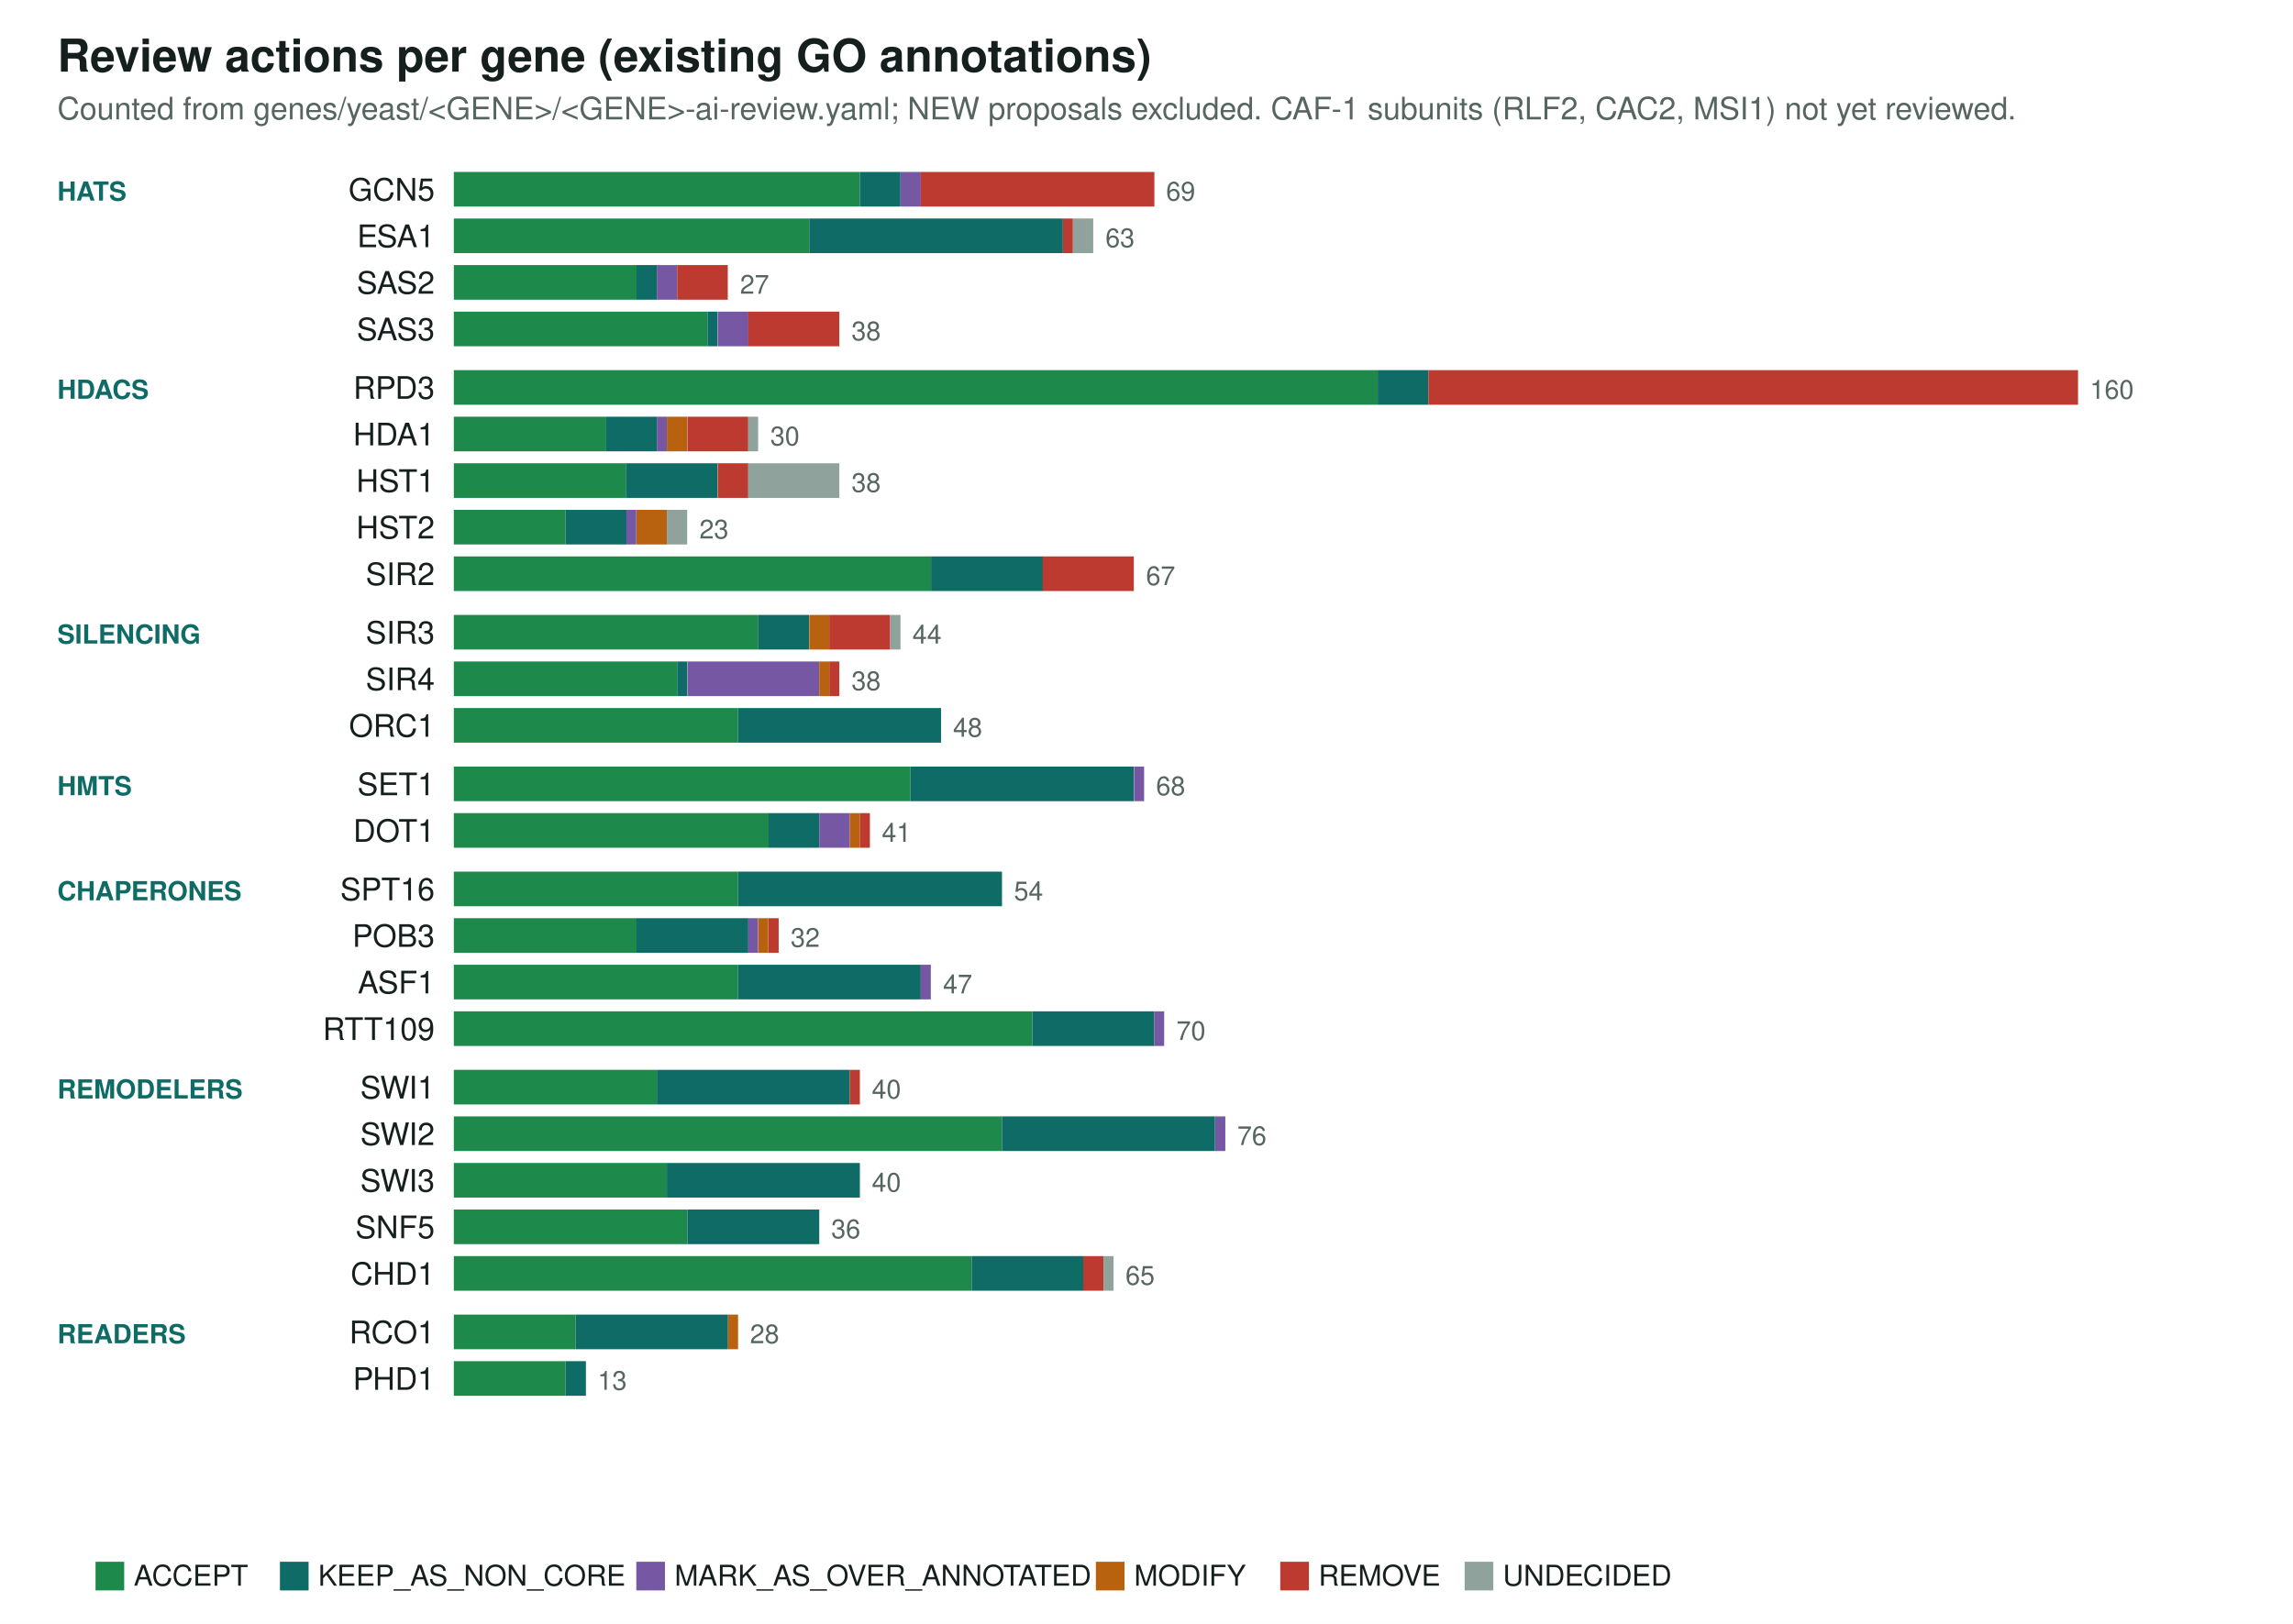
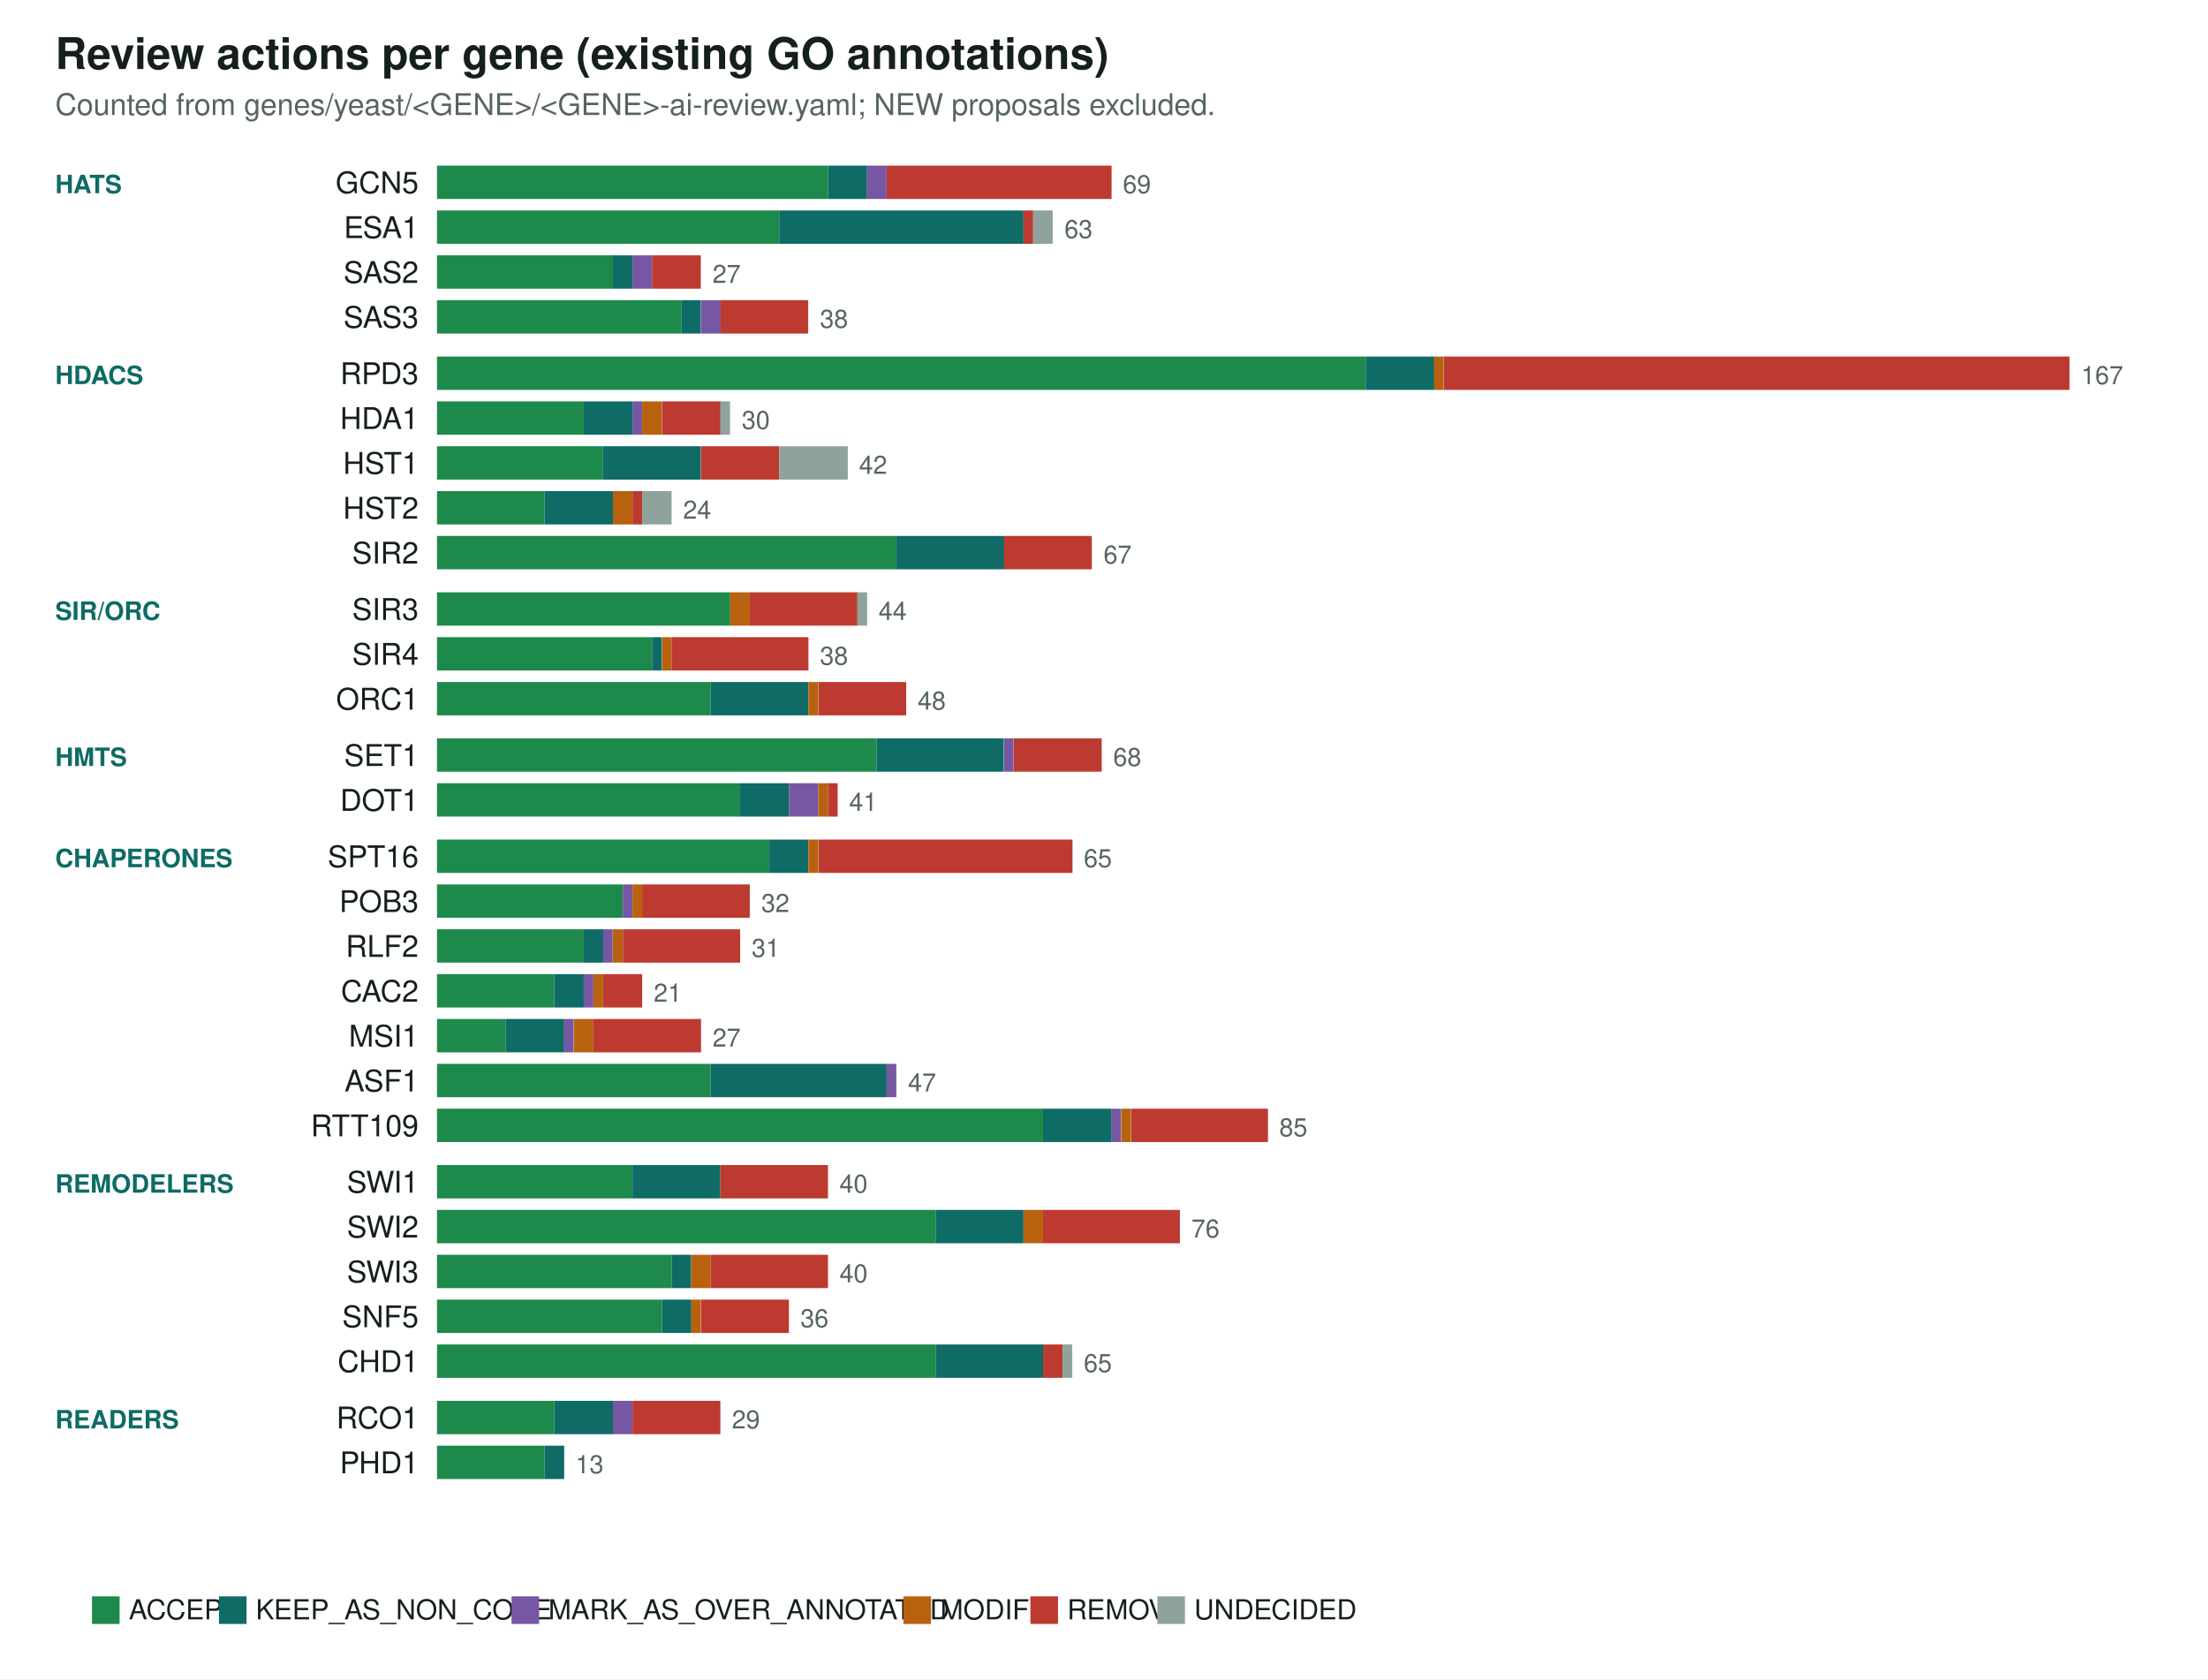
- <svg xmlns="http://www.w3.org/2000/svg" viewBox="0 0 960 680" width="960" height="680" font-family="Helvetica, Arial, sans-serif">
-   <rect width="960" height="680" fill="#ffffff" />
+ <svg xmlns="http://www.w3.org/2000/svg" viewBox="0 0 960 730" width="960" height="730" font-family="Helvetica, Arial, sans-serif">
+   <rect width="960" height="730" fill="#ffffff" />
  <text x="24" y="30" font-size="19" font-weight="bold" fill="#15201e">Review actions per gene (existing GO annotations)</text>
-   <text x="24" y="50" font-size="13" fill="#56655f">Counted from genes/yeast/&lt;GENE&gt;/&lt;GENE&gt;-ai-review.yaml; NEW proposals excluded. CAF-1 subunits (RLF2, CAC2, MSI1) not yet reviewed.</text>
-   <text x="24" y="84" font-size="11" fill="#0e6b66" font-weight="bold">HATS</text>
-   <text x="182" y="84" font-size="13" text-anchor="end" fill="#15201e">GCN5</text>
-   <rect x="190.0" y="72" width="170.0" height="14.5" fill="#1d8a4b" />
-   <rect x="360.0" y="72" width="17.0" height="14.5" fill="#0e6b66" />
-   <rect x="377.0" y="72" width="8.5" height="14.5" fill="#7657a3" />
-   <rect x="385.5" y="72" width="97.8" height="14.5" fill="#bd3a30" />
-   <text x="488.2" y="84" font-size="11" fill="#56655f">69</text>
+   <text x="24" y="50" font-size="13" fill="#56655f">Counted from genes/yeast/&lt;GENE&gt;/&lt;GENE&gt;-ai-review.yaml; NEW proposals excluded.</text>
+   <text x="24" y="84.0" font-size="11" fill="#0e6b66" font-weight="bold">HATS</text>
+   <text x="182" y="84.0" font-size="13" text-anchor="end" fill="#15201e">GCN5</text>
+   <rect x="190.0" y="72.0" width="170.0" height="14.5" fill="#1d8a4b" />
+   <rect x="360.0" y="72.0" width="17.0" height="14.5" fill="#0e6b66" />
+   <rect x="377.0" y="72.0" width="8.5" height="14.5" fill="#7657a3" />
+   <rect x="385.5" y="72.0" width="97.8" height="14.5" fill="#bd3a30" />
+   <text x="488.2" y="84.0" font-size="11" fill="#56655f">69</text>
  <text x="182" y="103.5" font-size="13" text-anchor="end" fill="#15201e">ESA1</text>
  <rect x="190.0" y="91.5" width="148.8" height="14.5" fill="#1d8a4b" />
  <rect x="338.8" y="91.5" width="106.2" height="14.5" fill="#0e6b66" />
  <rect x="445.0" y="91.5" width="4.2" height="14.5" fill="#bd3a30" />
  <rect x="449.2" y="91.5" width="8.5" height="14.5" fill="#8fa39c" />
  <text x="462.8" y="103.5" font-size="11" fill="#56655f">63</text>
  <text x="182" y="123.0" font-size="13" text-anchor="end" fill="#15201e">SAS2</text>
  <rect x="190.0" y="111.0" width="76.5" height="14.5" fill="#1d8a4b" />
  <rect x="266.5" y="111.0" width="8.5" height="14.5" fill="#0e6b66" />
  <rect x="275.0" y="111.0" width="8.5" height="14.5" fill="#7657a3" />
  <rect x="283.5" y="111.0" width="21.2" height="14.5" fill="#bd3a30" />
  <text x="309.8" y="123.0" font-size="11" fill="#56655f">27</text>
  <text x="182" y="142.5" font-size="13" text-anchor="end" fill="#15201e">SAS3</text>
  <rect x="190.0" y="130.5" width="106.2" height="14.5" fill="#1d8a4b" />
-   <rect x="296.2" y="130.5" width="4.2" height="14.5" fill="#0e6b66" />
-   <rect x="300.5" y="130.5" width="12.8" height="14.5" fill="#7657a3" />
+   <rect x="296.2" y="130.5" width="8.5" height="14.5" fill="#0e6b66" />
+   <rect x="304.8" y="130.5" width="8.5" height="14.5" fill="#7657a3" />
  <rect x="313.2" y="130.5" width="38.2" height="14.5" fill="#bd3a30" />
  <text x="356.5" y="142.5" font-size="11" fill="#56655f">38</text>
  <text x="24" y="167.0" font-size="11" fill="#0e6b66" font-weight="bold">HDACS</text>
  <text x="182" y="167.0" font-size="13" text-anchor="end" fill="#15201e">RPD3</text>
-   <rect x="190.0" y="155.0" width="386.8" height="14.5" fill="#1d8a4b" />
-   <rect x="576.8" y="155.0" width="21.2" height="14.5" fill="#0e6b66" />
-   <rect x="598.0" y="155.0" width="272.0" height="14.5" fill="#bd3a30" />
-   <text x="875.0" y="167.0" font-size="11" fill="#56655f">160</text>
+   <rect x="190.0" y="155.0" width="403.8" height="14.5" fill="#1d8a4b" />
+   <rect x="593.8" y="155.0" width="29.8" height="14.5" fill="#0e6b66" />
+   <rect x="623.5" y="155.0" width="4.2" height="14.5" fill="#b8620f" />
+   <rect x="627.8" y="155.0" width="272.0" height="14.5" fill="#bd3a30" />
+   <text x="904.8" y="167.0" font-size="11" fill="#56655f">167</text>
  <text x="182" y="186.5" font-size="13" text-anchor="end" fill="#15201e">HDA1</text>
  <rect x="190.0" y="174.5" width="63.8" height="14.5" fill="#1d8a4b" />
  <rect x="253.8" y="174.5" width="21.2" height="14.5" fill="#0e6b66" />
  <rect x="275.0" y="174.5" width="4.2" height="14.5" fill="#7657a3" />
  <rect x="279.2" y="174.5" width="8.5" height="14.5" fill="#b8620f" />
  <rect x="287.8" y="174.5" width="25.5" height="14.5" fill="#bd3a30" />
  <rect x="313.2" y="174.5" width="4.2" height="14.5" fill="#8fa39c" />
  <text x="322.5" y="186.5" font-size="11" fill="#56655f">30</text>
  <text x="182" y="206.0" font-size="13" text-anchor="end" fill="#15201e">HST1</text>
  <rect x="190.0" y="194.0" width="72.2" height="14.5" fill="#1d8a4b" />
-   <rect x="262.2" y="194.0" width="38.2" height="14.5" fill="#0e6b66" />
-   <rect x="300.5" y="194.0" width="12.8" height="14.5" fill="#bd3a30" />
-   <rect x="313.2" y="194.0" width="38.2" height="14.5" fill="#8fa39c" />
-   <text x="356.5" y="206.0" font-size="11" fill="#56655f">38</text>
+   <rect x="262.2" y="194.0" width="42.5" height="14.5" fill="#0e6b66" />
+   <rect x="304.8" y="194.0" width="34.0" height="14.5" fill="#bd3a30" />
+   <rect x="338.8" y="194.0" width="29.8" height="14.5" fill="#8fa39c" />
+   <text x="373.5" y="206.0" font-size="11" fill="#56655f">42</text>
  <text x="182" y="225.5" font-size="13" text-anchor="end" fill="#15201e">HST2</text>
  <rect x="190.0" y="213.5" width="46.8" height="14.5" fill="#1d8a4b" />
-   <rect x="236.8" y="213.5" width="25.5" height="14.5" fill="#0e6b66" />
-   <rect x="262.2" y="213.5" width="4.2" height="14.5" fill="#7657a3" />
-   <rect x="266.5" y="213.5" width="12.8" height="14.5" fill="#b8620f" />
-   <rect x="279.2" y="213.5" width="8.5" height="14.5" fill="#8fa39c" />
-   <text x="292.8" y="225.5" font-size="11" fill="#56655f">23</text>
+   <rect x="236.8" y="213.5" width="29.8" height="14.5" fill="#0e6b66" />
+   <rect x="266.5" y="213.5" width="8.5" height="14.5" fill="#b8620f" />
+   <rect x="275.0" y="213.5" width="4.2" height="14.5" fill="#bd3a30" />
+   <rect x="279.2" y="213.5" width="12.8" height="14.5" fill="#8fa39c" />
+   <text x="297.0" y="225.5" font-size="11" fill="#56655f">24</text>
  <text x="182" y="245.0" font-size="13" text-anchor="end" fill="#15201e">SIR2</text>
  <rect x="190.0" y="233.0" width="199.8" height="14.5" fill="#1d8a4b" />
  <rect x="389.8" y="233.0" width="46.8" height="14.5" fill="#0e6b66" />
  <rect x="436.5" y="233.0" width="38.2" height="14.5" fill="#bd3a30" />
  <text x="479.8" y="245.0" font-size="11" fill="#56655f">67</text>
-   <text x="24" y="269.5" font-size="11" fill="#0e6b66" font-weight="bold">SILENCING</text>
+   <text x="24" y="269.5" font-size="11" fill="#0e6b66" font-weight="bold">SIR/ORC</text>
  <text x="182" y="269.5" font-size="13" text-anchor="end" fill="#15201e">SIR3</text>
  <rect x="190.0" y="257.5" width="127.5" height="14.5" fill="#1d8a4b" />
-   <rect x="317.5" y="257.5" width="21.2" height="14.5" fill="#0e6b66" />
-   <rect x="338.8" y="257.5" width="8.5" height="14.5" fill="#b8620f" />
-   <rect x="347.2" y="257.5" width="25.5" height="14.5" fill="#bd3a30" />
+   <rect x="317.5" y="257.5" width="8.5" height="14.5" fill="#b8620f" />
+   <rect x="326.0" y="257.5" width="46.8" height="14.5" fill="#bd3a30" />
  <rect x="372.8" y="257.5" width="4.2" height="14.5" fill="#8fa39c" />
  <text x="382.0" y="269.5" font-size="11" fill="#56655f">44</text>
  <text x="182" y="289.0" font-size="13" text-anchor="end" fill="#15201e">SIR4</text>
  <rect x="190.0" y="277.0" width="93.5" height="14.5" fill="#1d8a4b" />
  <rect x="283.5" y="277.0" width="4.2" height="14.5" fill="#0e6b66" />
-   <rect x="287.8" y="277.0" width="55.2" height="14.5" fill="#7657a3" />
-   <rect x="343.0" y="277.0" width="4.2" height="14.5" fill="#b8620f" />
-   <rect x="347.2" y="277.0" width="4.2" height="14.5" fill="#bd3a30" />
+   <rect x="287.8" y="277.0" width="4.2" height="14.5" fill="#b8620f" />
+   <rect x="292.0" y="277.0" width="59.5" height="14.5" fill="#bd3a30" />
  <text x="356.5" y="289.0" font-size="11" fill="#56655f">38</text>
  <text x="182" y="308.5" font-size="13" text-anchor="end" fill="#15201e">ORC1</text>
  <rect x="190.0" y="296.5" width="119.0" height="14.5" fill="#1d8a4b" />
-   <rect x="309.0" y="296.5" width="85.0" height="14.5" fill="#0e6b66" />
+   <rect x="309.0" y="296.5" width="42.5" height="14.5" fill="#0e6b66" />
+   <rect x="351.5" y="296.5" width="4.2" height="14.5" fill="#b8620f" />
+   <rect x="355.8" y="296.5" width="38.2" height="14.5" fill="#bd3a30" />
  <text x="399.0" y="308.5" font-size="11" fill="#56655f">48</text>
  <text x="24" y="333.0" font-size="11" fill="#0e6b66" font-weight="bold">HMTS</text>
  <text x="182" y="333.0" font-size="13" text-anchor="end" fill="#15201e">SET1</text>
  <rect x="190.0" y="321.0" width="191.2" height="14.5" fill="#1d8a4b" />
-   <rect x="381.2" y="321.0" width="93.5" height="14.5" fill="#0e6b66" />
-   <rect x="474.8" y="321.0" width="4.2" height="14.5" fill="#7657a3" />
+   <rect x="381.2" y="321.0" width="55.2" height="14.5" fill="#0e6b66" />
+   <rect x="436.5" y="321.0" width="4.2" height="14.5" fill="#7657a3" />
+   <rect x="440.8" y="321.0" width="38.2" height="14.5" fill="#bd3a30" />
  <text x="484.0" y="333.0" font-size="11" fill="#56655f">68</text>
  <text x="182" y="352.5" font-size="13" text-anchor="end" fill="#15201e">DOT1</text>
  <rect x="190.0" y="340.5" width="131.8" height="14.5" fill="#1d8a4b" />
  <rect x="321.8" y="340.5" width="21.2" height="14.5" fill="#0e6b66" />
  <rect x="343.0" y="340.5" width="12.8" height="14.5" fill="#7657a3" />
  <rect x="355.8" y="340.5" width="4.2" height="14.5" fill="#b8620f" />
  <rect x="360.0" y="340.5" width="4.2" height="14.5" fill="#bd3a30" />
  <text x="369.2" y="352.5" font-size="11" fill="#56655f">41</text>
  <text x="24" y="377.0" font-size="11" fill="#0e6b66" font-weight="bold">CHAPERONES</text>
  <text x="182" y="377.0" font-size="13" text-anchor="end" fill="#15201e">SPT16</text>
-   <rect x="190.0" y="365.0" width="119.0" height="14.5" fill="#1d8a4b" />
-   <rect x="309.0" y="365.0" width="110.5" height="14.5" fill="#0e6b66" />
-   <text x="424.5" y="377.0" font-size="11" fill="#56655f">54</text>
+   <rect x="190.0" y="365.0" width="144.5" height="14.5" fill="#1d8a4b" />
+   <rect x="334.5" y="365.0" width="17.0" height="14.5" fill="#0e6b66" />
+   <rect x="351.5" y="365.0" width="4.2" height="14.5" fill="#b8620f" />
+   <rect x="355.8" y="365.0" width="110.5" height="14.5" fill="#bd3a30" />
+   <text x="471.2" y="377.0" font-size="11" fill="#56655f">65</text>
  <text x="182" y="396.5" font-size="13" text-anchor="end" fill="#15201e">POB3</text>
-   <rect x="190.0" y="384.5" width="76.5" height="14.5" fill="#1d8a4b" />
-   <rect x="266.5" y="384.5" width="46.8" height="14.5" fill="#0e6b66" />
-   <rect x="313.2" y="384.5" width="4.2" height="14.5" fill="#7657a3" />
-   <rect x="317.5" y="384.5" width="4.2" height="14.5" fill="#b8620f" />
-   <rect x="321.8" y="384.5" width="4.2" height="14.5" fill="#bd3a30" />
+   <rect x="190.0" y="384.5" width="80.8" height="14.5" fill="#1d8a4b" />
+   <rect x="270.8" y="384.5" width="4.2" height="14.5" fill="#7657a3" />
+   <rect x="275.0" y="384.5" width="4.2" height="14.5" fill="#b8620f" />
+   <rect x="279.2" y="384.5" width="46.8" height="14.5" fill="#bd3a30" />
  <text x="331.0" y="396.5" font-size="11" fill="#56655f">32</text>
-   <text x="182" y="416.0" font-size="13" text-anchor="end" fill="#15201e">ASF1</text>
-   <rect x="190.0" y="404.0" width="119.0" height="14.5" fill="#1d8a4b" />
-   <rect x="309.0" y="404.0" width="76.5" height="14.5" fill="#0e6b66" />
-   <rect x="385.5" y="404.0" width="4.2" height="14.5" fill="#7657a3" />
-   <text x="394.8" y="416.0" font-size="11" fill="#56655f">47</text>
-   <text x="182" y="435.5" font-size="13" text-anchor="end" fill="#15201e">RTT109</text>
-   <rect x="190.0" y="423.5" width="242.2" height="14.5" fill="#1d8a4b" />
-   <rect x="432.2" y="423.5" width="51.0" height="14.5" fill="#0e6b66" />
-   <rect x="483.2" y="423.5" width="4.2" height="14.5" fill="#7657a3" />
-   <text x="492.5" y="435.5" font-size="11" fill="#56655f">70</text>
-   <text x="24" y="460.0" font-size="11" fill="#0e6b66" font-weight="bold">REMODELERS</text>
-   <text x="182" y="460.0" font-size="13" text-anchor="end" fill="#15201e">SWI1</text>
-   <rect x="190.0" y="448.0" width="85.0" height="14.5" fill="#1d8a4b" />
-   <rect x="275.0" y="448.0" width="80.8" height="14.5" fill="#0e6b66" />
-   <rect x="355.8" y="448.0" width="4.2" height="14.5" fill="#bd3a30" />
-   <text x="365.0" y="460.0" font-size="11" fill="#56655f">40</text>
-   <text x="182" y="479.5" font-size="13" text-anchor="end" fill="#15201e">SWI2</text>
-   <rect x="190.0" y="467.5" width="229.5" height="14.5" fill="#1d8a4b" />
-   <rect x="419.5" y="467.5" width="89.2" height="14.5" fill="#0e6b66" />
-   <rect x="508.8" y="467.5" width="4.2" height="14.5" fill="#7657a3" />
-   <text x="518.0" y="479.5" font-size="11" fill="#56655f">76</text>
-   <text x="182" y="499.0" font-size="13" text-anchor="end" fill="#15201e">SWI3</text>
-   <rect x="190.0" y="487.0" width="89.2" height="14.5" fill="#1d8a4b" />
-   <rect x="279.2" y="487.0" width="80.8" height="14.5" fill="#0e6b66" />
-   <text x="365.0" y="499.0" font-size="11" fill="#56655f">40</text>
-   <text x="182" y="518.5" font-size="13" text-anchor="end" fill="#15201e">SNF5</text>
-   <rect x="190.0" y="506.5" width="97.8" height="14.5" fill="#1d8a4b" />
-   <rect x="287.8" y="506.5" width="55.2" height="14.5" fill="#0e6b66" />
-   <text x="348.0" y="518.5" font-size="11" fill="#56655f">36</text>
-   <text x="182" y="538.0" font-size="13" text-anchor="end" fill="#15201e">CHD1</text>
+   <text x="182" y="416.0" font-size="13" text-anchor="end" fill="#15201e">RLF2</text>
+   <rect x="190.0" y="404.0" width="63.8" height="14.5" fill="#1d8a4b" />
+   <rect x="253.8" y="404.0" width="8.5" height="14.5" fill="#0e6b66" />
+   <rect x="262.2" y="404.0" width="4.2" height="14.5" fill="#7657a3" />
+   <rect x="266.5" y="404.0" width="4.2" height="14.5" fill="#b8620f" />
+   <rect x="270.8" y="404.0" width="51.0" height="14.5" fill="#bd3a30" />
+   <text x="326.8" y="416.0" font-size="11" fill="#56655f">31</text>
+   <text x="182" y="435.5" font-size="13" text-anchor="end" fill="#15201e">CAC2</text>
+   <rect x="190.0" y="423.5" width="51.0" height="14.5" fill="#1d8a4b" />
+   <rect x="241.0" y="423.5" width="12.8" height="14.5" fill="#0e6b66" />
+   <rect x="253.8" y="423.5" width="4.2" height="14.5" fill="#7657a3" />
+   <rect x="258.0" y="423.5" width="4.2" height="14.5" fill="#b8620f" />
+   <rect x="262.2" y="423.5" width="17.0" height="14.5" fill="#bd3a30" />
+   <text x="284.2" y="435.5" font-size="11" fill="#56655f">21</text>
+   <text x="182" y="455.0" font-size="13" text-anchor="end" fill="#15201e">MSI1</text>
+   <rect x="190.0" y="443.0" width="29.8" height="14.5" fill="#1d8a4b" />
+   <rect x="219.8" y="443.0" width="25.5" height="14.5" fill="#0e6b66" />
+   <rect x="245.2" y="443.0" width="4.2" height="14.5" fill="#7657a3" />
+   <rect x="249.5" y="443.0" width="8.5" height="14.5" fill="#b8620f" />
+   <rect x="258.0" y="443.0" width="46.8" height="14.5" fill="#bd3a30" />
+   <text x="309.8" y="455.0" font-size="11" fill="#56655f">27</text>
+   <text x="182" y="474.5" font-size="13" text-anchor="end" fill="#15201e">ASF1</text>
+   <rect x="190.0" y="462.5" width="119.0" height="14.5" fill="#1d8a4b" />
+   <rect x="309.0" y="462.5" width="76.5" height="14.5" fill="#0e6b66" />
+   <rect x="385.5" y="462.5" width="4.2" height="14.5" fill="#7657a3" />
+   <text x="394.8" y="474.5" font-size="11" fill="#56655f">47</text>
+   <text x="182" y="494.0" font-size="13" text-anchor="end" fill="#15201e">RTT109</text>
+   <rect x="190.0" y="482.0" width="263.5" height="14.5" fill="#1d8a4b" />
+   <rect x="453.5" y="482.0" width="29.8" height="14.5" fill="#0e6b66" />
+   <rect x="483.2" y="482.0" width="4.2" height="14.5" fill="#7657a3" />
+   <rect x="487.5" y="482.0" width="4.2" height="14.5" fill="#b8620f" />
+   <rect x="491.8" y="482.0" width="59.5" height="14.5" fill="#bd3a30" />
+   <text x="556.2" y="494.0" font-size="11" fill="#56655f">85</text>
+   <text x="24" y="518.5" font-size="11" fill="#0e6b66" font-weight="bold">REMODELERS</text>
+   <text x="182" y="518.5" font-size="13" text-anchor="end" fill="#15201e">SWI1</text>
+   <rect x="190.0" y="506.5" width="85.0" height="14.5" fill="#1d8a4b" />
+   <rect x="275.0" y="506.5" width="38.2" height="14.5" fill="#0e6b66" />
+   <rect x="313.2" y="506.5" width="46.8" height="14.5" fill="#bd3a30" />
+   <text x="365.0" y="518.5" font-size="11" fill="#56655f">40</text>
+   <text x="182" y="538.0" font-size="13" text-anchor="end" fill="#15201e">SWI2</text>
  <rect x="190.0" y="526.0" width="216.8" height="14.5" fill="#1d8a4b" />
-   <rect x="406.8" y="526.0" width="46.8" height="14.5" fill="#0e6b66" />
-   <rect x="453.5" y="526.0" width="8.5" height="14.5" fill="#bd3a30" />
-   <rect x="462.0" y="526.0" width="4.2" height="14.5" fill="#8fa39c" />
-   <text x="471.2" y="538.0" font-size="11" fill="#56655f">65</text>
-   <text x="24" y="562.5" font-size="11" fill="#0e6b66" font-weight="bold">READERS</text>
-   <text x="182" y="562.5" font-size="13" text-anchor="end" fill="#15201e">RCO1</text>
-   <rect x="190.0" y="550.5" width="51.0" height="14.5" fill="#1d8a4b" />
-   <rect x="241.0" y="550.5" width="63.8" height="14.5" fill="#0e6b66" />
-   <rect x="304.8" y="550.5" width="4.2" height="14.5" fill="#b8620f" />
-   <text x="314.0" y="562.5" font-size="11" fill="#56655f">28</text>
-   <text x="182" y="582.0" font-size="13" text-anchor="end" fill="#15201e">PHD1</text>
-   <rect x="190.0" y="570.0" width="46.8" height="14.5" fill="#1d8a4b" />
-   <rect x="236.8" y="570.0" width="8.5" height="14.5" fill="#0e6b66" />
-   <text x="250.2" y="582.0" font-size="11" fill="#56655f">13</text>
-   <rect x="40" y="654" width="12" height="12" fill="#1d8a4b" />
-   <text x="56" y="664" font-size="12" fill="#15201e">ACCEPT</text>
-   <rect x="117.2" y="654" width="12" height="12" fill="#0e6b66" />
-   <text x="133.2" y="664" font-size="12" fill="#15201e">KEEP_AS_NON_CORE</text>
-   <rect x="266.4" y="654" width="12" height="12" fill="#7657a3" />
-   <text x="282.4" y="664" font-size="12" fill="#15201e">MARK_AS_OVER_ANNOTATED</text>
-   <rect x="458.8" y="654" width="12" height="12" fill="#b8620f" />
-   <text x="474.8" y="664" font-size="12" fill="#15201e">MODIFY</text>
-   <rect x="536.0" y="654" width="12" height="12" fill="#bd3a30" />
-   <text x="552.0" y="664" font-size="12" fill="#15201e">REMOVE</text>
-   <rect x="613.2" y="654" width="12" height="12" fill="#8fa39c" />
-   <text x="629.2" y="664" font-size="12" fill="#15201e">UNDECIDED</text>
+   <rect x="406.8" y="526.0" width="38.2" height="14.5" fill="#0e6b66" />
+   <rect x="445.0" y="526.0" width="8.5" height="14.5" fill="#b8620f" />
+   <rect x="453.5" y="526.0" width="59.5" height="14.5" fill="#bd3a30" />
+   <text x="518.0" y="538.0" font-size="11" fill="#56655f">76</text>
+   <text x="182" y="557.5" font-size="13" text-anchor="end" fill="#15201e">SWI3</text>
+   <rect x="190.0" y="545.5" width="102.0" height="14.5" fill="#1d8a4b" />
+   <rect x="292.0" y="545.5" width="8.5" height="14.5" fill="#0e6b66" />
+   <rect x="300.5" y="545.5" width="8.5" height="14.5" fill="#b8620f" />
+   <rect x="309.0" y="545.5" width="51.0" height="14.5" fill="#bd3a30" />
+   <text x="365.0" y="557.5" font-size="11" fill="#56655f">40</text>
+   <text x="182" y="577.0" font-size="13" text-anchor="end" fill="#15201e">SNF5</text>
+   <rect x="190.0" y="565.0" width="97.8" height="14.5" fill="#1d8a4b" />
+   <rect x="287.8" y="565.0" width="12.8" height="14.5" fill="#0e6b66" />
+   <rect x="300.5" y="565.0" width="4.2" height="14.5" fill="#b8620f" />
+   <rect x="304.8" y="565.0" width="38.2" height="14.5" fill="#bd3a30" />
+   <text x="348.0" y="577.0" font-size="11" fill="#56655f">36</text>
+   <text x="182" y="596.5" font-size="13" text-anchor="end" fill="#15201e">CHD1</text>
+   <rect x="190.0" y="584.5" width="216.8" height="14.5" fill="#1d8a4b" />
+   <rect x="406.8" y="584.5" width="46.8" height="14.5" fill="#0e6b66" />
+   <rect x="453.5" y="584.5" width="8.5" height="14.5" fill="#bd3a30" />
+   <rect x="462.0" y="584.5" width="4.2" height="14.5" fill="#8fa39c" />
+   <text x="471.2" y="596.5" font-size="11" fill="#56655f">65</text>
+   <text x="24" y="621.0" font-size="11" fill="#0e6b66" font-weight="bold">READERS</text>
+   <text x="182" y="621.0" font-size="13" text-anchor="end" fill="#15201e">RCO1</text>
+   <rect x="190.0" y="609.0" width="51.0" height="14.5" fill="#1d8a4b" />
+   <rect x="241.0" y="609.0" width="25.5" height="14.5" fill="#0e6b66" />
+   <rect x="266.5" y="609.0" width="8.5" height="14.5" fill="#7657a3" />
+   <rect x="275.0" y="609.0" width="38.2" height="14.5" fill="#bd3a30" />
+   <text x="318.2" y="621.0" font-size="11" fill="#56655f">29</text>
+   <text x="182" y="640.5" font-size="13" text-anchor="end" fill="#15201e">PHD1</text>
+   <rect x="190.0" y="628.5" width="46.8" height="14.5" fill="#1d8a4b" />
+   <rect x="236.8" y="628.5" width="8.5" height="14.5" fill="#0e6b66" />
+   <text x="250.2" y="640.5" font-size="11" fill="#56655f">13</text>
+   <rect x="40.0" y="694" width="12" height="12" fill="#1d8a4b" />
+   <text x="56.0" y="704" font-size="12" fill="#15201e">ACCEPT</text>
+   <rect x="95.2" y="694" width="12" height="12" fill="#0e6b66" />
+   <text x="111.2" y="704" font-size="12" fill="#15201e">KEEP_AS_NON_CORE</text>
+   <rect x="222.4" y="694" width="12" height="12" fill="#7657a3" />
+   <text x="238.4" y="704" font-size="12" fill="#15201e">MARK_AS_OVER_ANNOTATED</text>
+   <rect x="392.8" y="694" width="12" height="12" fill="#b8620f" />
+   <text x="408.8" y="704" font-size="12" fill="#15201e">MODIFY</text>
+   <rect x="448.0" y="694" width="12" height="12" fill="#bd3a30" />
+   <text x="464.0" y="704" font-size="12" fill="#15201e">REMOVE</text>
+   <rect x="503.2" y="694" width="12" height="12" fill="#8fa39c" />
+   <text x="519.2" y="704" font-size="12" fill="#15201e">UNDECIDED</text>
</svg>
